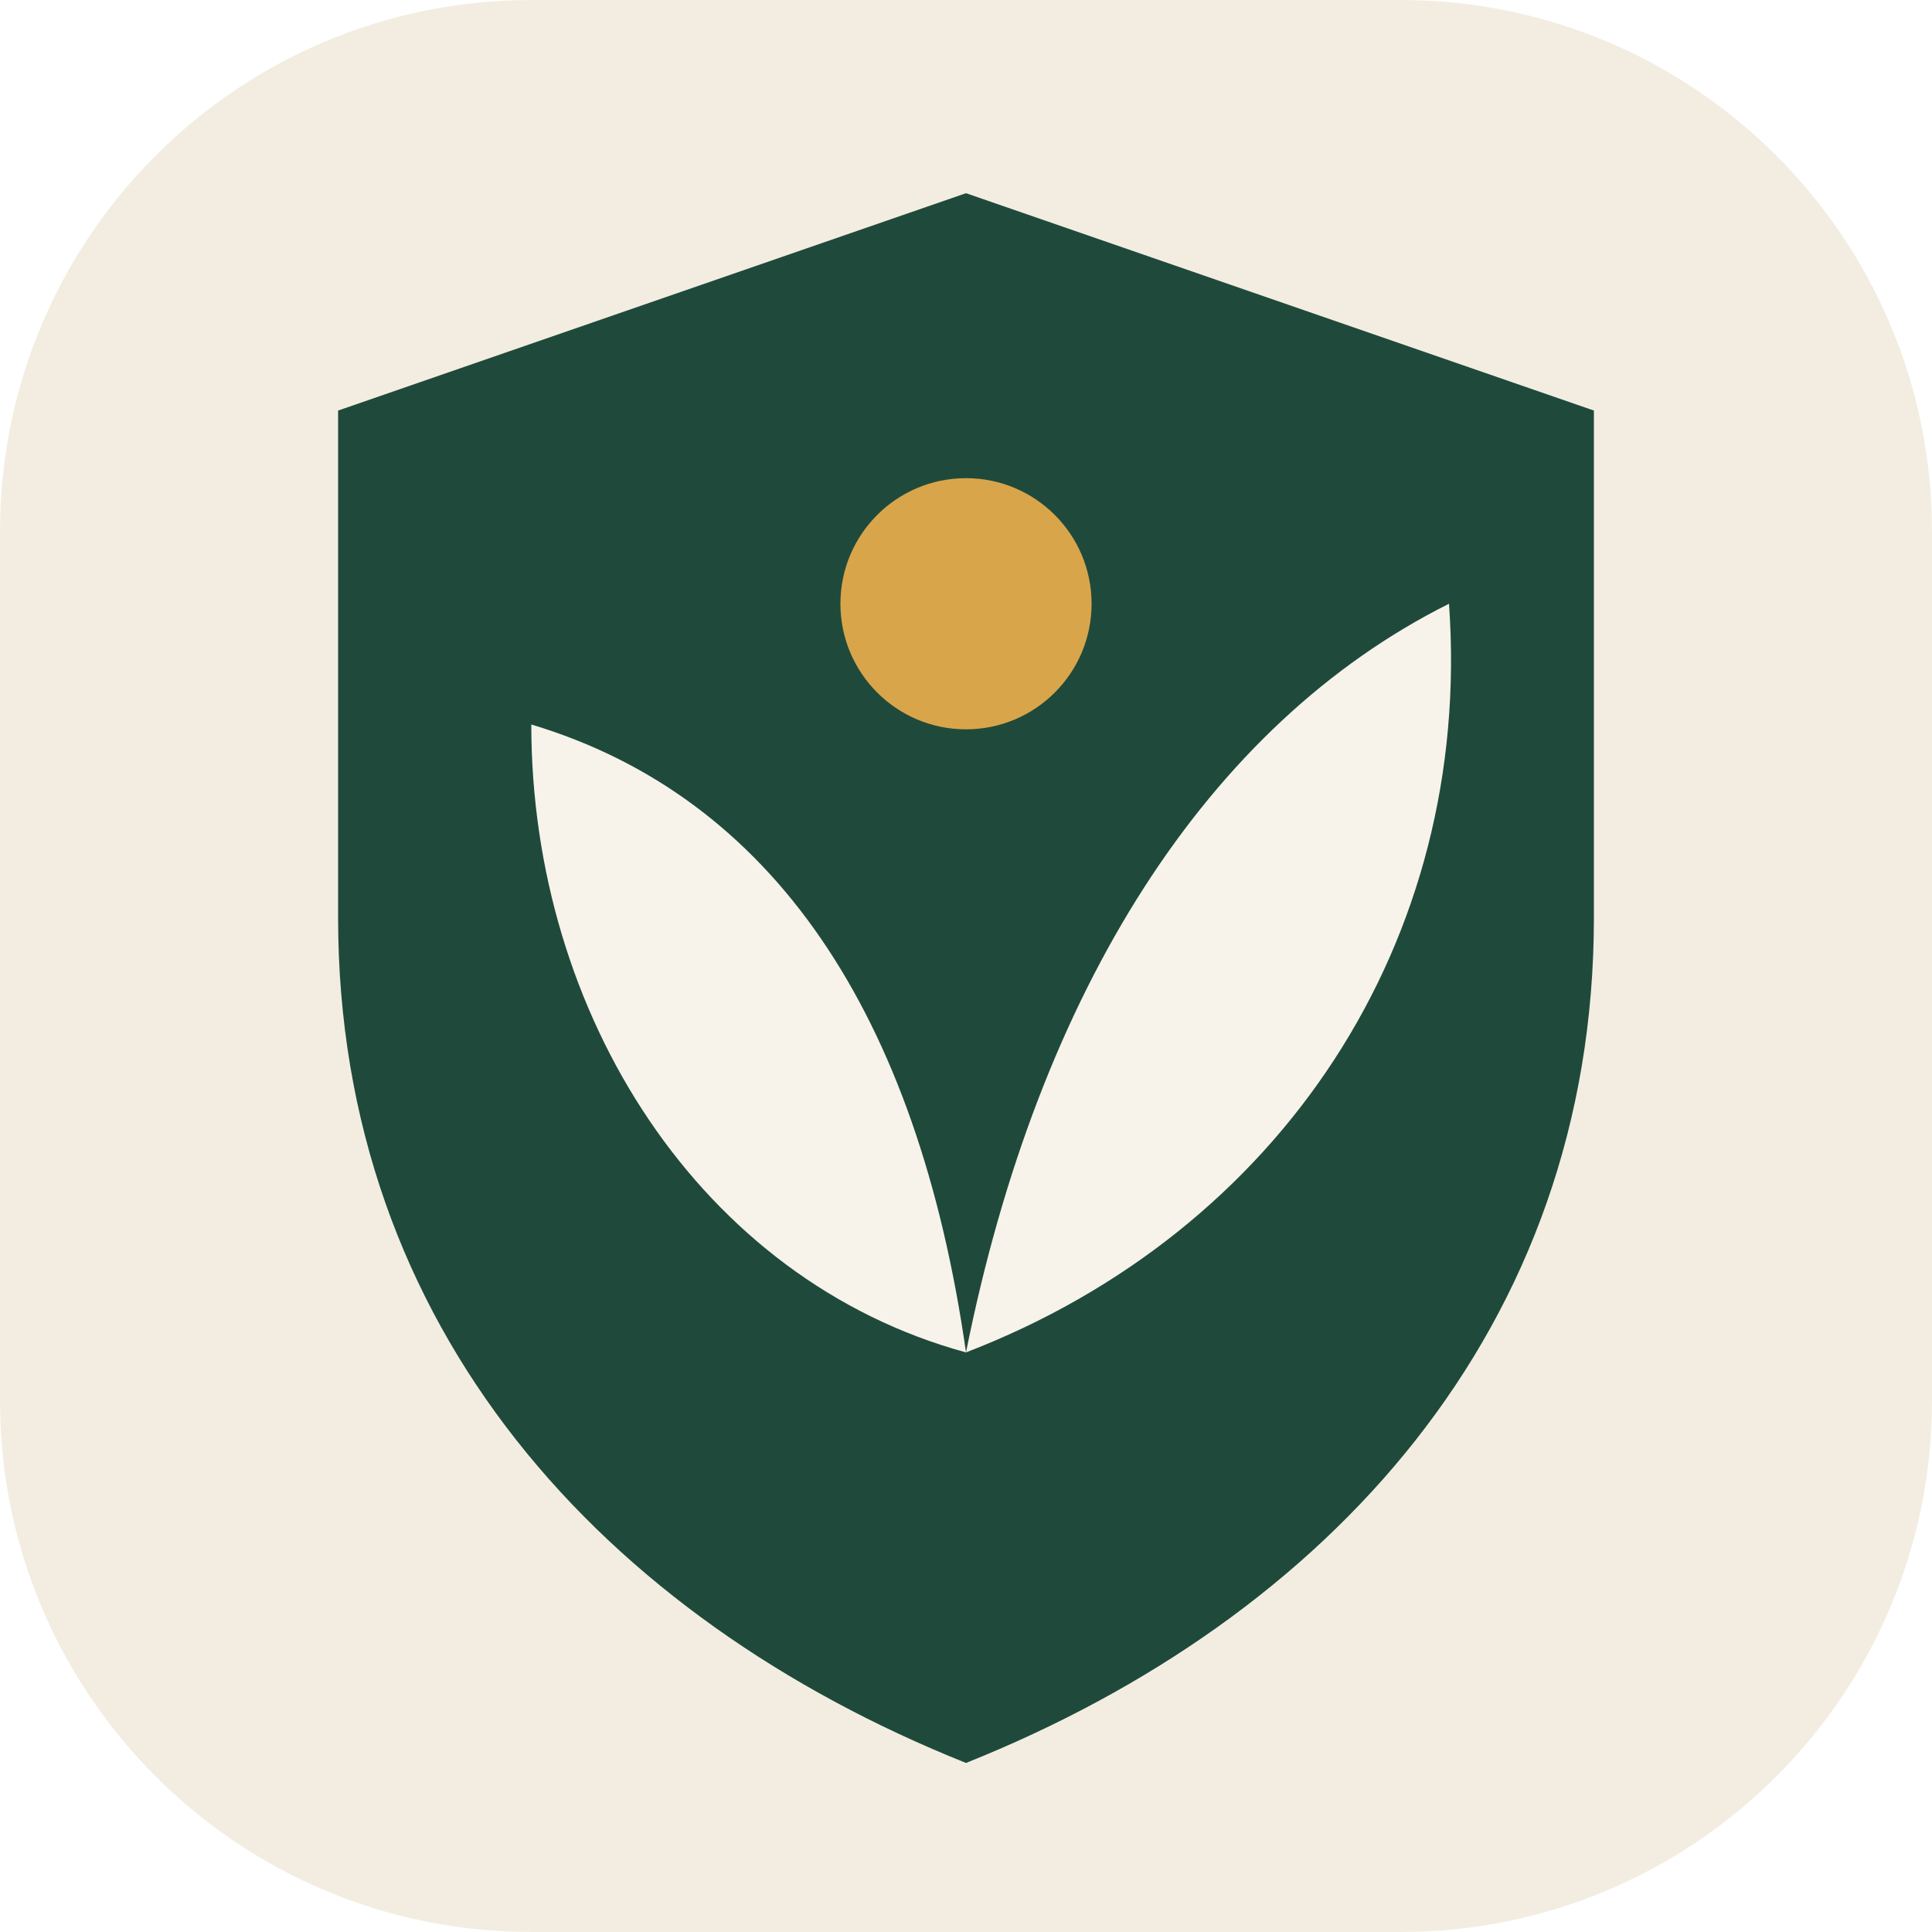
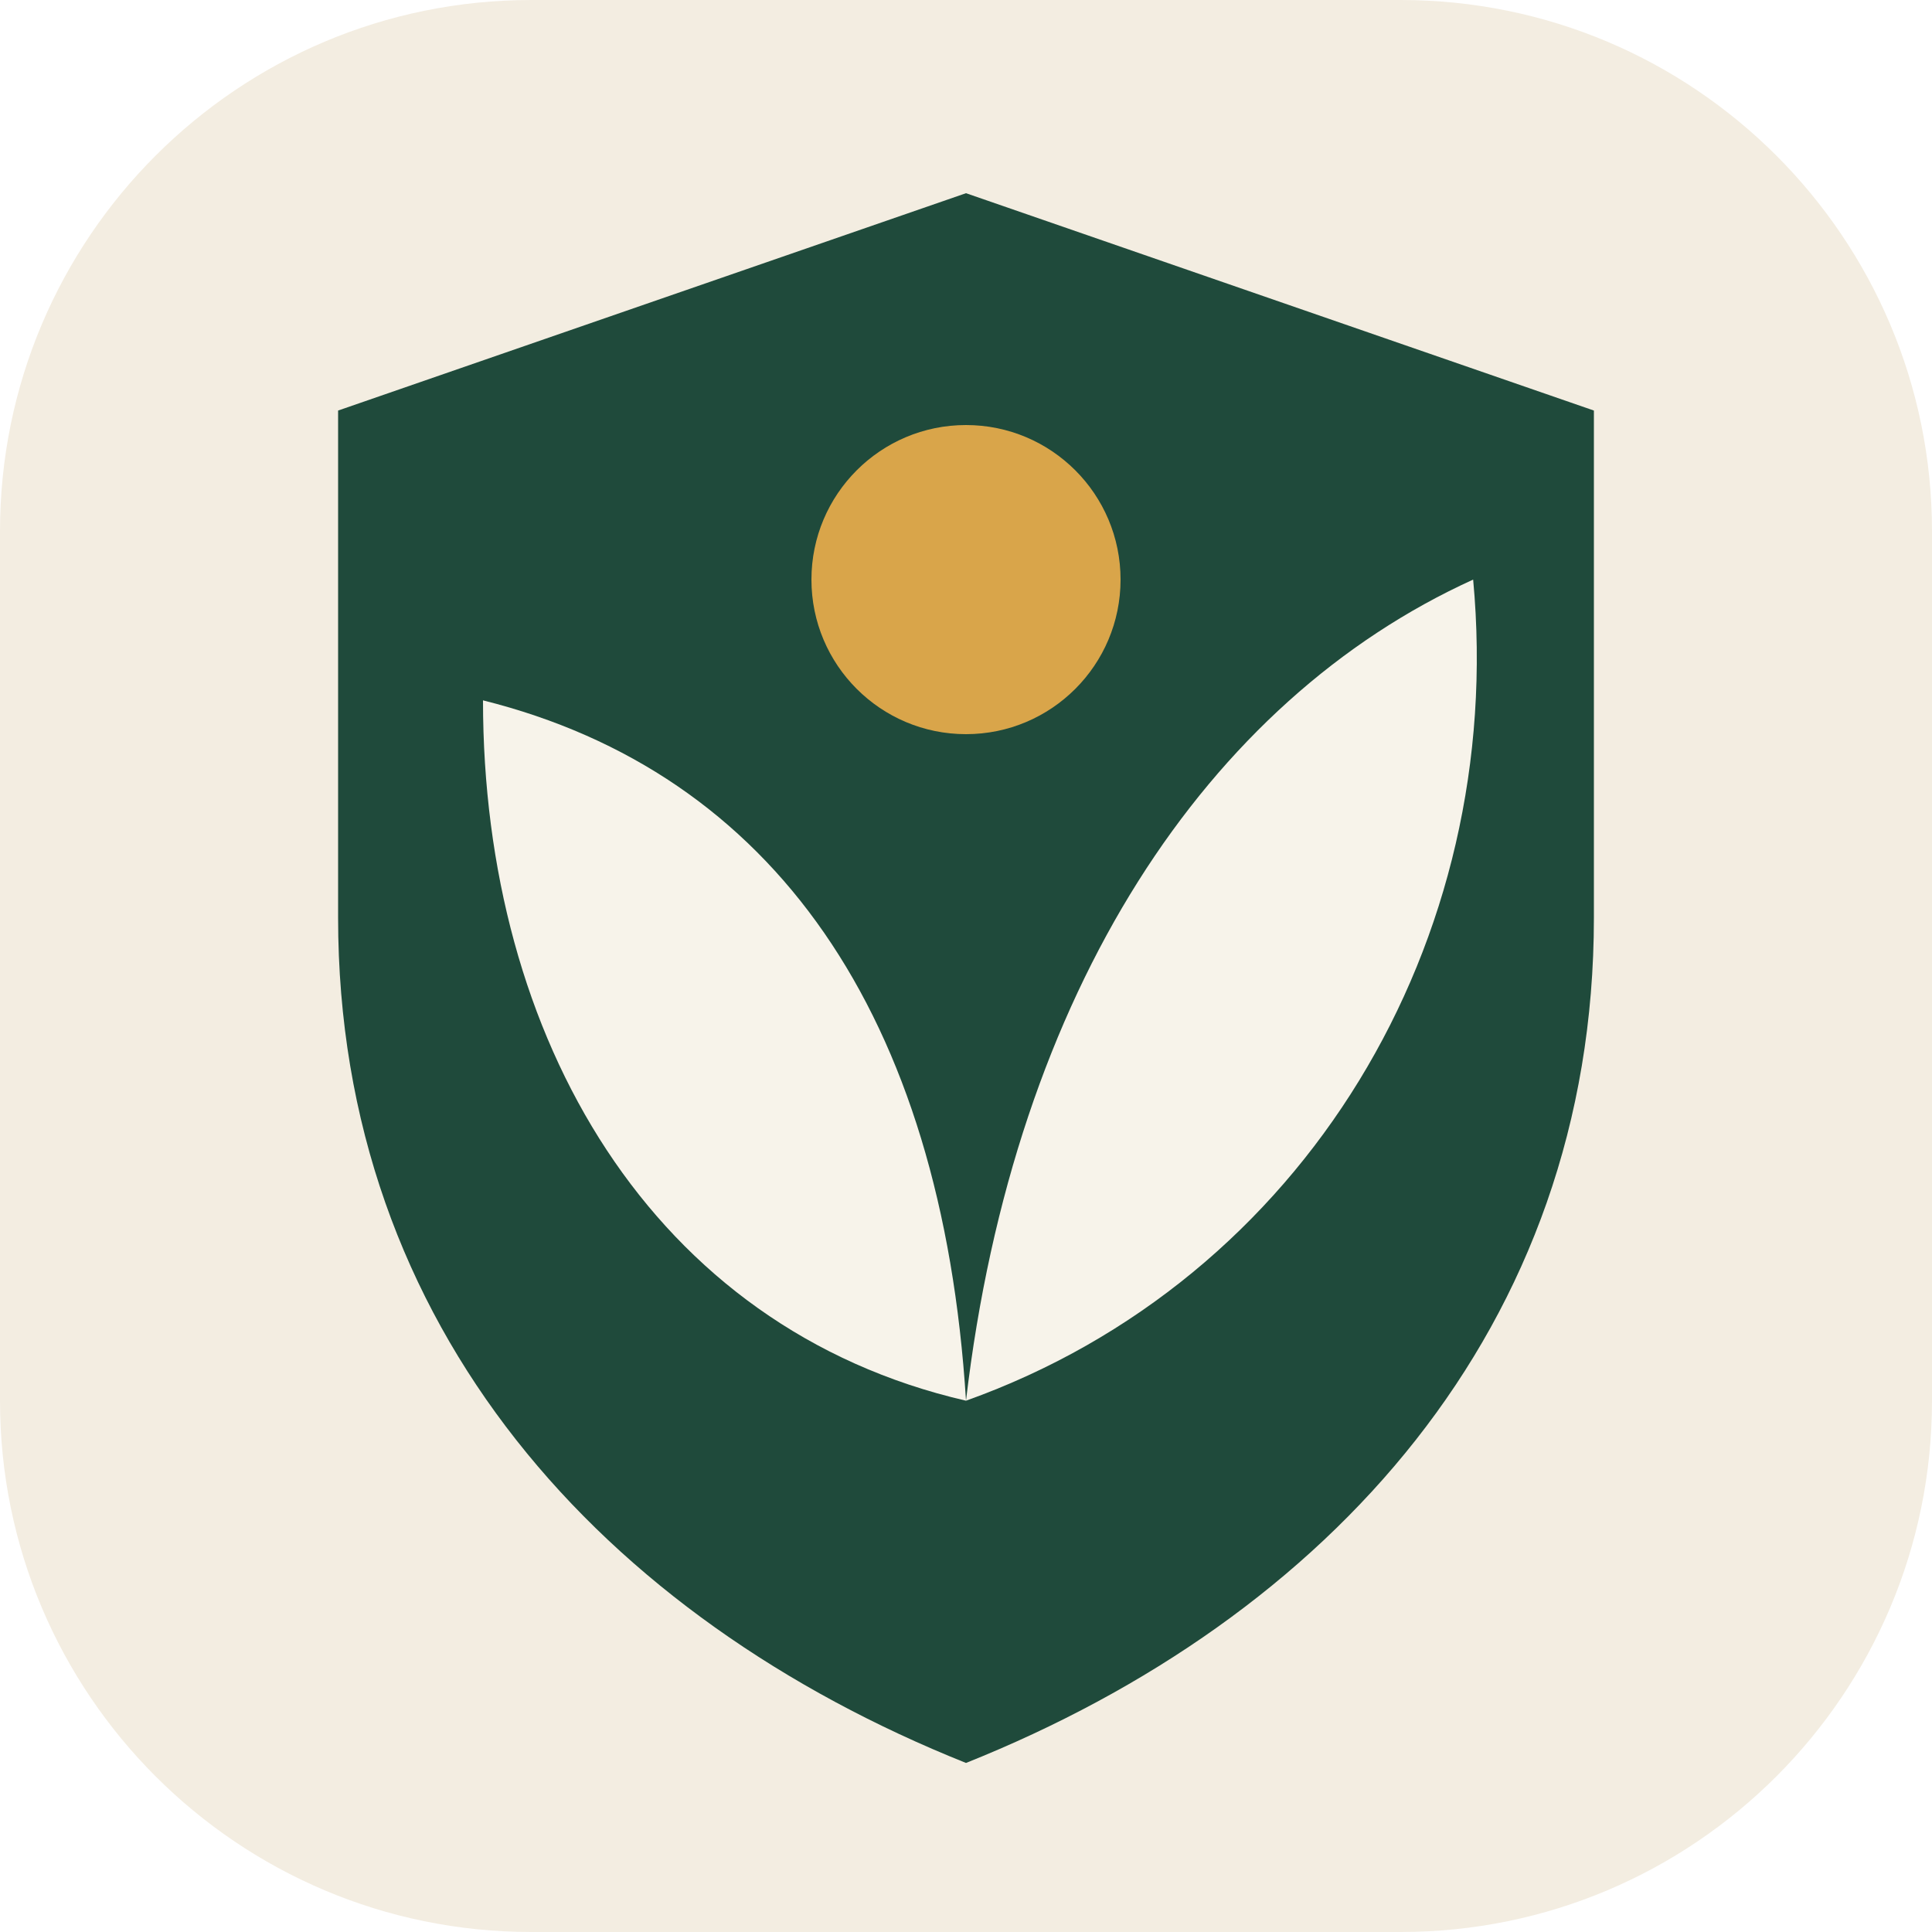
<svg xmlns="http://www.w3.org/2000/svg" viewBox="0 0 40 40">
  <rect width="40" height="40" rx="11" fill="#f3ede1" />
  <path d="M20 4 L33 8.5 V19 C33 27.5 27.5 33.5 20 36.5 C12.5 33.5 7 27.5 7 19 V8.5 Z" fill="#1f4a3b" />
-   <path d="M20 28 C14.5 26.5 11 21 11 15 C16 16.5 19 21 20 28 Z" fill="#f7f3ea" />
-   <path d="M20 28 C21.5 20.5 25 15 30 12.5 C30.5 19.5 26.5 25.5 20 28 Z" fill="#f7f3ea" />
-   <circle cx="20" cy="12.5" r="2.6" fill="#d9a54a" />
+   <path d="M20 29 C13.5 27.5 10 21.5 10 14.5 C16 16 19.5 21 20 29 Z" fill="#f7f3ea" />
+   <path d="M20 29 C21 20.5 25 14.5 30.5 12 C31.2 19.5 27 26.5 20 29 Z" fill="#f7f3ea" />
+   <circle cx="20" cy="12" r="3.2" fill="#d9a54a" />
</svg>
